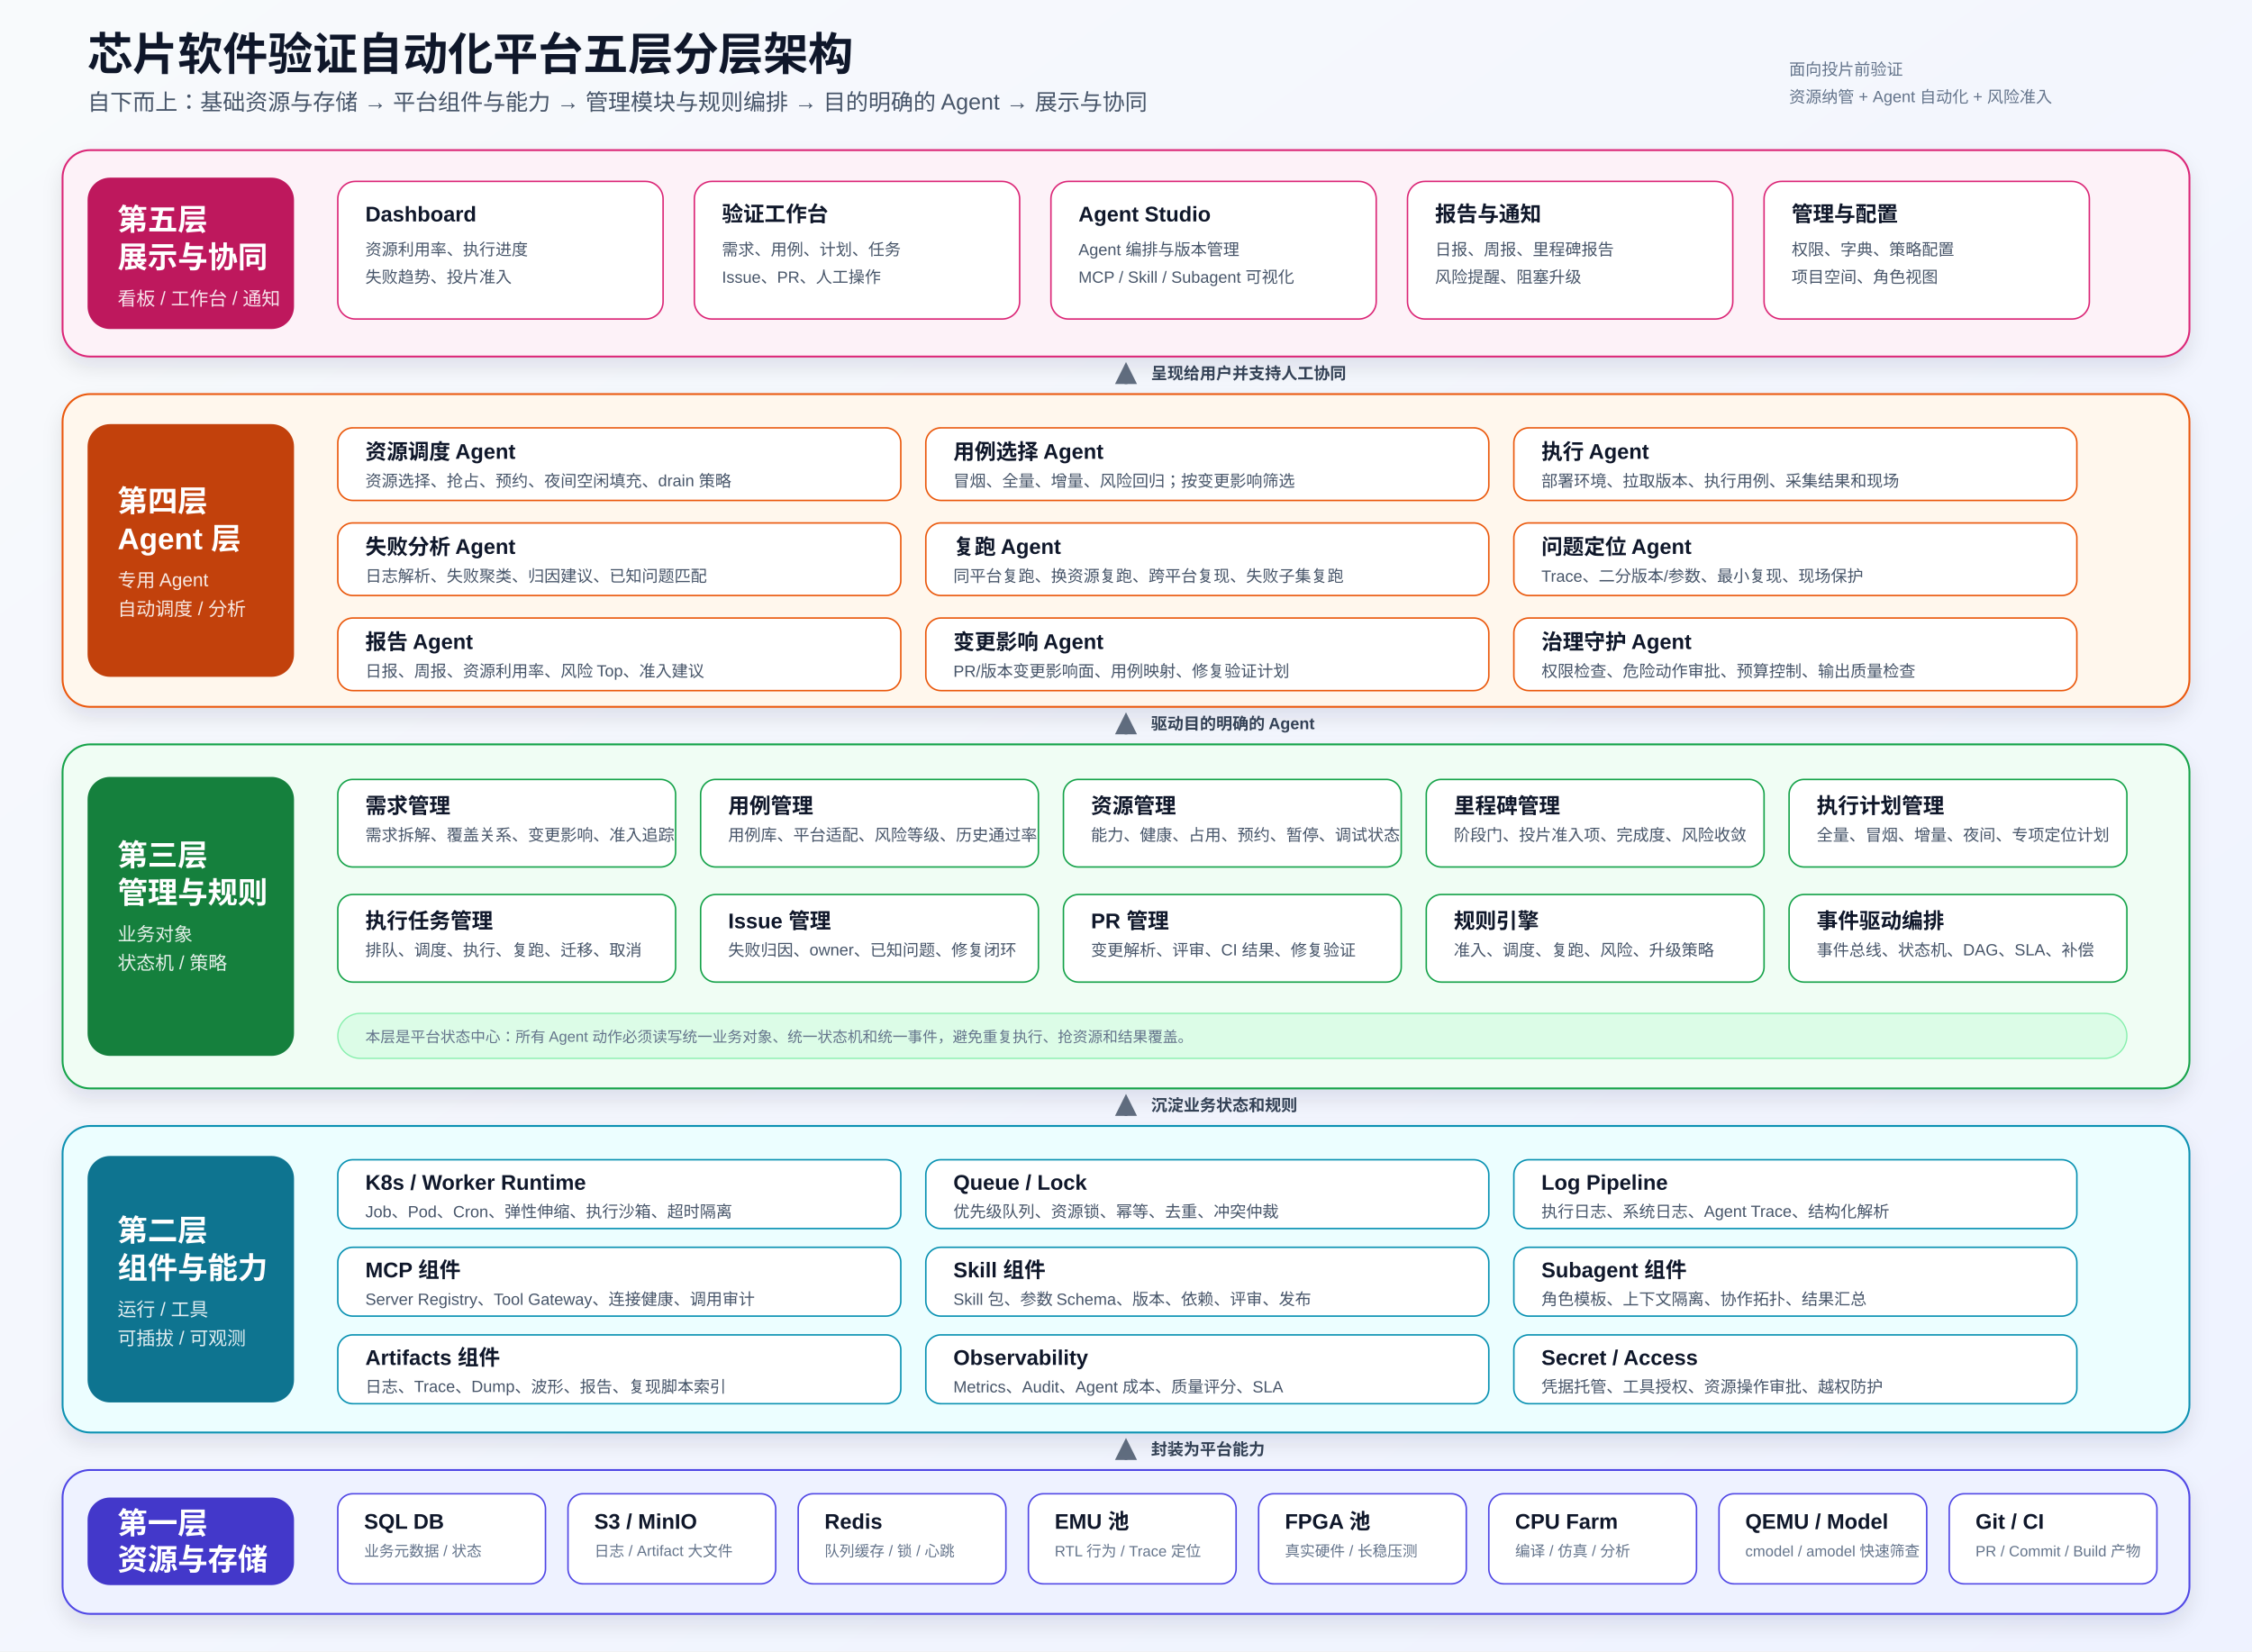
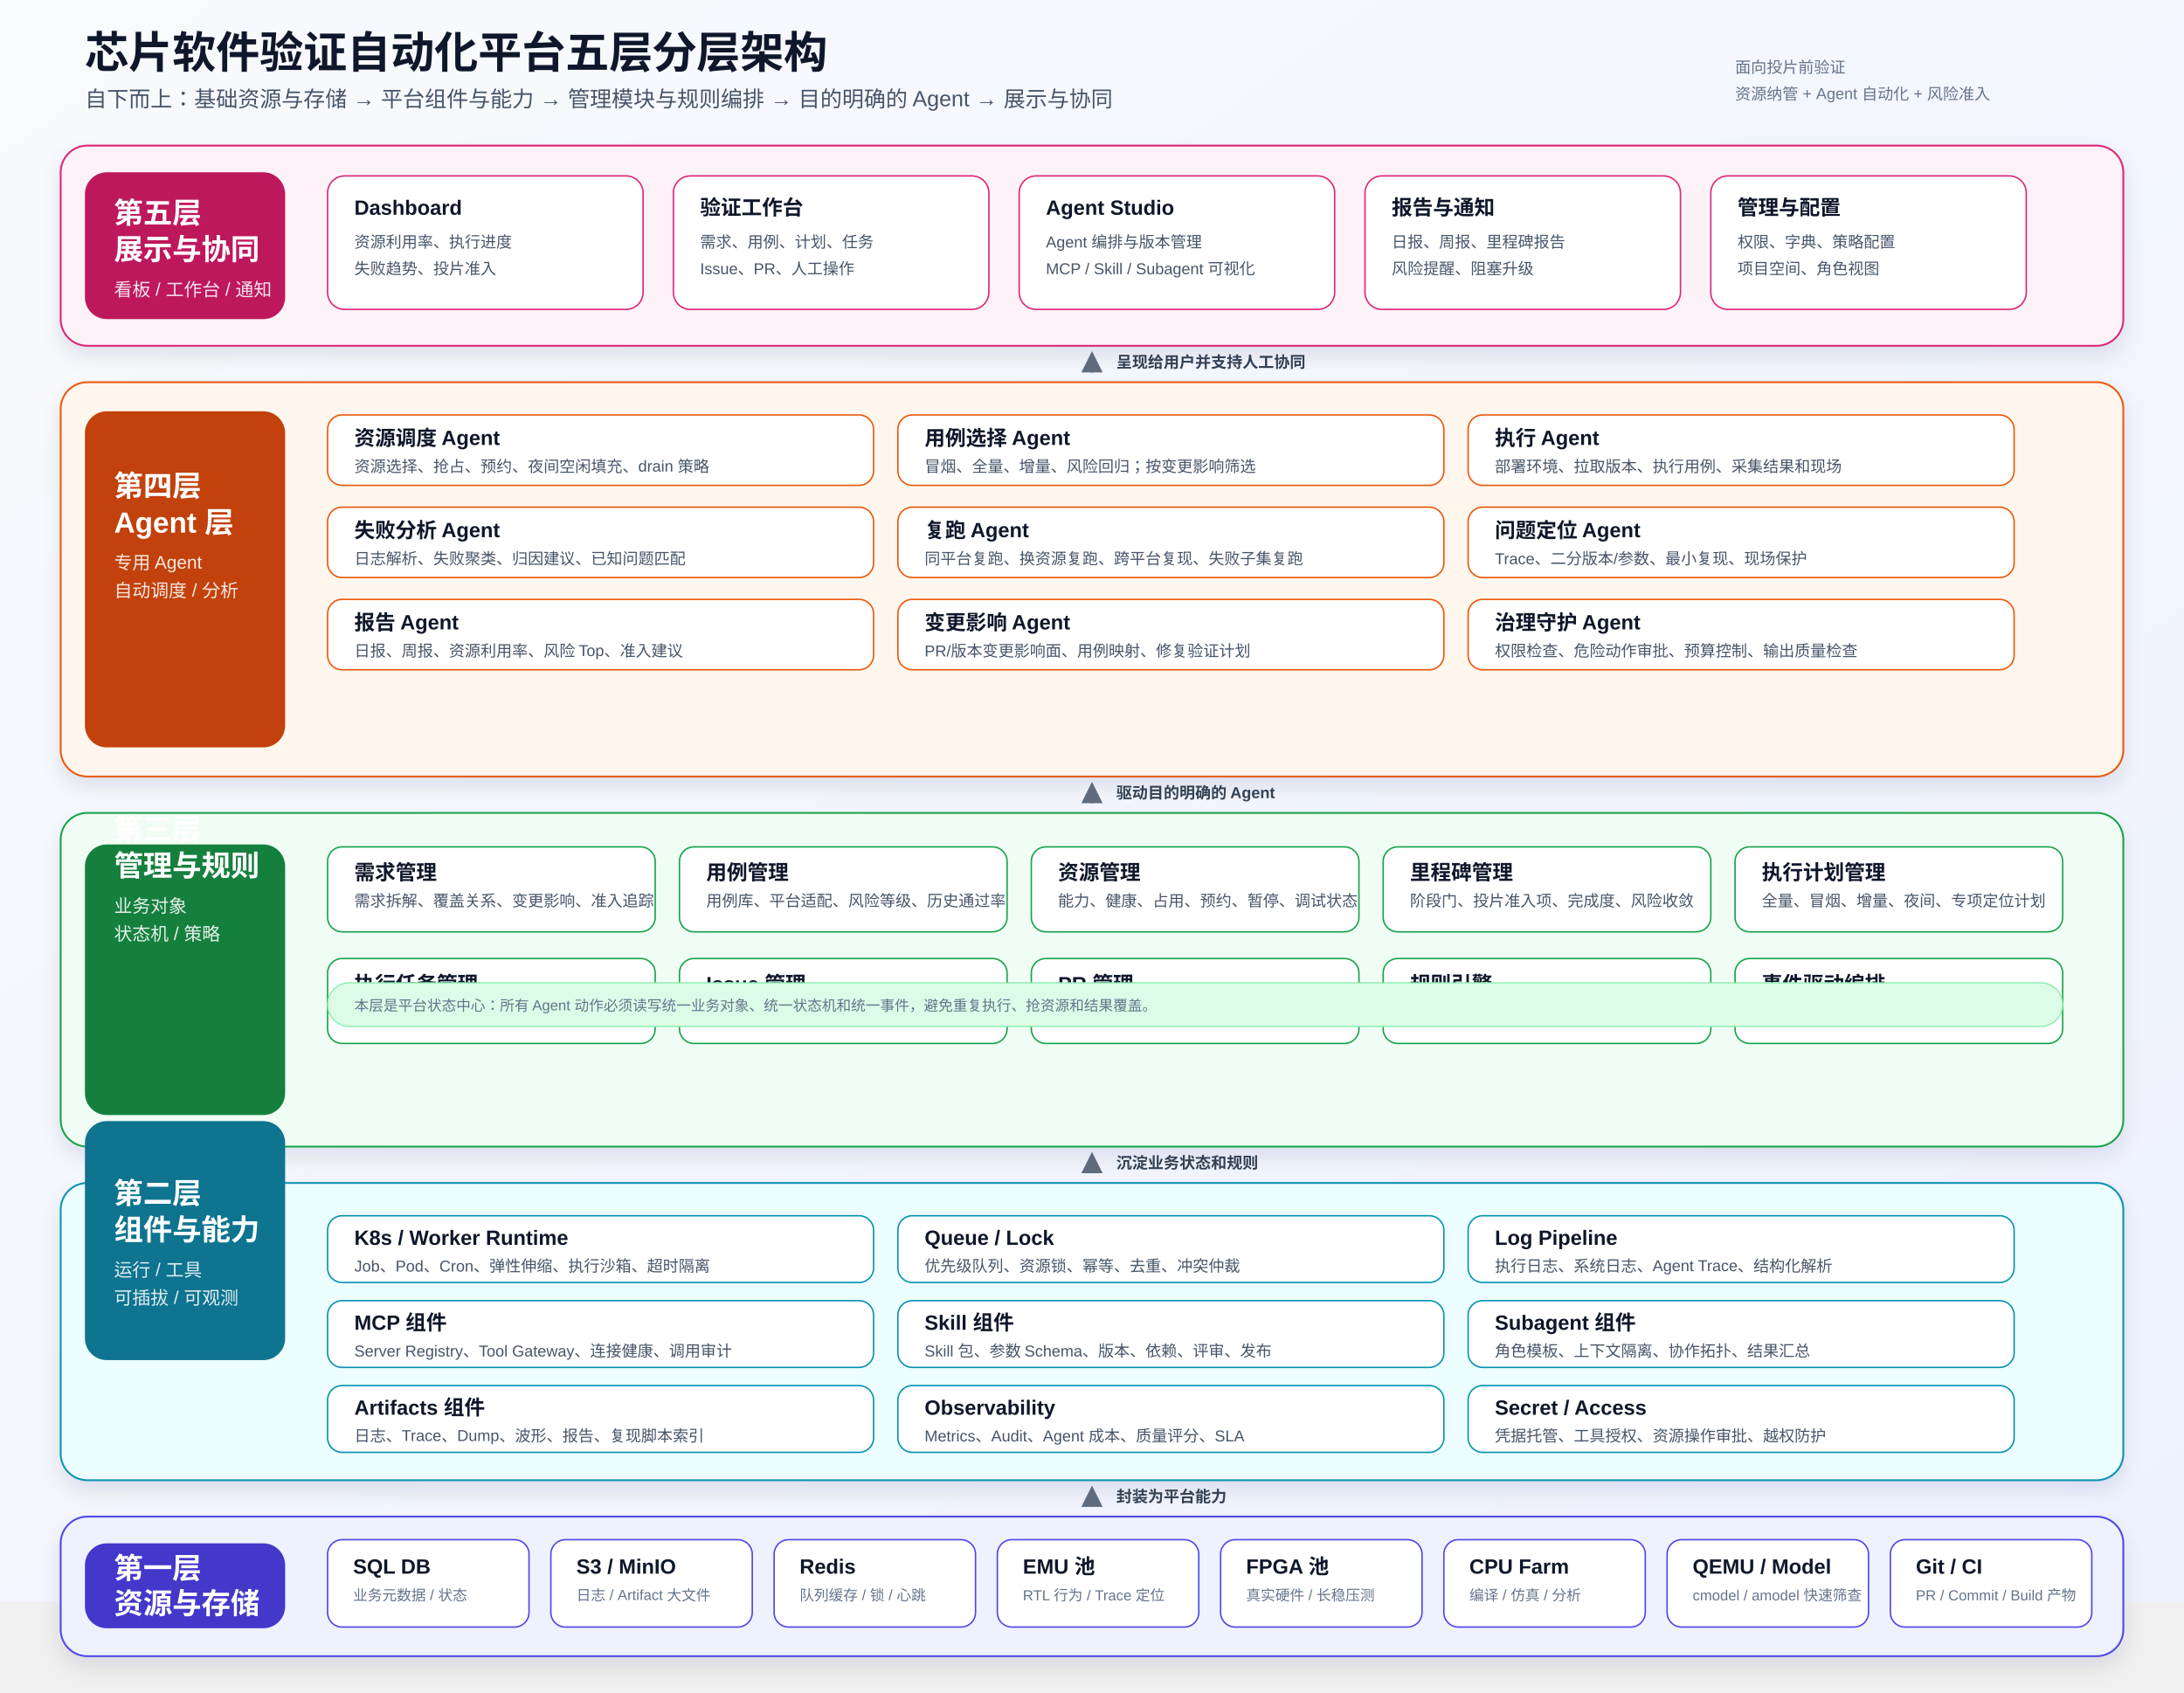
- <svg xmlns="http://www.w3.org/2000/svg" width="1800" height="1320" viewBox="0 0 1800 1320" role="img" aria-labelledby="title desc">
+ <svg xmlns="http://www.w3.org/2000/svg" width="1800" height="1395" viewBox="0 0 1800 1395" role="img" aria-labelledby="title desc">
  <defs>
    <linearGradient id="bg" x1="0" y1="0" x2="1" y2="1">
      <stop offset="0%" stop-color="#f8fafc" />
      <stop offset="100%" stop-color="#eef2ff" />
    </linearGradient>
    <marker id="arrow" viewBox="0 0 10 10" refX="8.5" refY="5" markerWidth="8" markerHeight="8" orient="auto-start-reverse">
      <path d="M 0 0 L 10 5 L 0 10 z" fill="#475569" />
    </marker>
    <filter id="shadow" x="-10%" y="-10%" width="120%" height="130%">
      <feDropShadow dx="0" dy="8" stdDeviation="8" flood-color="#0f172a" flood-opacity="0.10" />
    </filter>
    <style>
      .page { fill: url(#bg); }
      .title { font: 700 36px "PingFang SC", "Microsoft YaHei", Arial, sans-serif; fill: #0f172a; }
      .subtitle { font: 400 18px "PingFang SC", "Microsoft YaHei", Arial, sans-serif; fill: #475569; }
      .layer { stroke-width: 1.5; filter: url(#shadow); }
      .layer-title { font: 700 24px "PingFang SC", "Microsoft YaHei", Arial, sans-serif; fill: #ffffff; }
      .layer-subtitle { font: 400 15px "PingFang SC", "Microsoft YaHei", Arial, sans-serif; fill: rgba(255,255,255,0.88); }
      .card { fill: #ffffff; stroke-width: 1.2; }
      .card-title { font: 700 17px "PingFang SC", "Microsoft YaHei", Arial, sans-serif; fill: #0f172a; }
      .card-text { font: 400 13px "PingFang SC", "Microsoft YaHei", Arial, sans-serif; fill: #475569; }
      .card-small { font: 400 12px "PingFang SC", "Microsoft YaHei", Arial, sans-serif; fill: #64748b; }
      .flow { stroke: #475569; stroke-width: 2.2; fill: none; marker-end: url(#arrow); opacity: 0.85; }
      .flow-label { font: 700 13px "PingFang SC", "Microsoft YaHei", Arial, sans-serif; fill: #334155; }
      .note { font: 400 13px "PingFang SC", "Microsoft YaHei", Arial, sans-serif; fill: #64748b; }
    </style>
  </defs>
  <rect class="page" x="0" y="0" width="1800" height="1320" />
  <text class="title" x="70" y="56">芯片软件验证自动化平台五层分层架构</text>
  <text class="subtitle" x="70" y="88">自下而上：基础资源与存储 → 平台组件与能力 → 管理模块与规则编排 → 目的明确的 Agent → 展示与协同</text>
  <text class="note" x="1430" y="60">面向投片前验证</text>
  <text class="note" x="1430" y="82">资源纳管 + Agent 自动化 + 风险准入</text>
  <g id="layer-5">
    <rect class="layer" x="50" y="120" width="1700" height="165" rx="22" fill="#fdf2f8" stroke="#db2777" />
    <rect x="70" y="142" width="165" height="121" rx="18" fill="#be185d" />
    <text class="layer-title" x="94" y="184">第五层</text>
    <text class="layer-title" x="94" y="214">展示与协同</text>
    <text class="layer-subtitle" x="94" y="244">看板 / 工作台 / 通知</text>
    <rect class="card" x="270" y="145" width="260" height="110" rx="14" stroke="#db2777" />
    <text class="card-title" x="292" y="177">Dashboard</text>
    <text class="card-text" x="292" y="204">资源利用率、执行进度</text>
    <text class="card-text" x="292" y="226">失败趋势、投片准入</text>
    <rect class="card" x="555" y="145" width="260" height="110" rx="14" stroke="#db2777" />
    <text class="card-title" x="577" y="177">验证工作台</text>
    <text class="card-text" x="577" y="204">需求、用例、计划、任务</text>
    <text class="card-text" x="577" y="226">Issue、PR、人工操作</text>
    <rect class="card" x="840" y="145" width="260" height="110" rx="14" stroke="#db2777" />
    <text class="card-title" x="862" y="177">Agent Studio</text>
    <text class="card-text" x="862" y="204">Agent 编排与版本管理</text>
    <text class="card-text" x="862" y="226">MCP / Skill / Subagent 可视化</text>
    <rect class="card" x="1125" y="145" width="260" height="110" rx="14" stroke="#db2777" />
    <text class="card-title" x="1147" y="177">报告与通知</text>
    <text class="card-text" x="1147" y="204">日报、周报、里程碑报告</text>
    <text class="card-text" x="1147" y="226">风险提醒、阻塞升级</text>
    <rect class="card" x="1410" y="145" width="260" height="110" rx="14" stroke="#db2777" />
    <text class="card-title" x="1432" y="177">管理与配置</text>
    <text class="card-text" x="1432" y="204">权限、字典、策略配置</text>
    <text class="card-text" x="1432" y="226">项目空间、角色视图</text>
  </g>
  <g id="layer-4">
-     <rect class="layer" x="50" y="315" width="1700" height="250" rx="22" fill="#fff7ed" stroke="#ea580c" />
-     <rect x="70" y="339" width="165" height="202" rx="18" fill="#c2410c" />
+     <rect class="layer" x="50" y="315" width="1700" height="325" rx="22" fill="#fff7ed" stroke="#ea580c" />
+     <rect x="70" y="339" width="165" height="277" rx="18" fill="#c2410c" />
    <text class="layer-title" x="94" y="409">第四层</text>
    <text class="layer-title" x="94" y="439">Agent 层</text>
    <text class="layer-subtitle" x="94" y="469">专用 Agent</text>
    <text class="layer-subtitle" x="94" y="492">自动调度 / 分析</text>
    <rect class="card" x="270" y="342" width="450" height="58" rx="12" stroke="#ea580c" />
    <text class="card-title" x="292" y="367">资源调度 Agent</text>
    <text class="card-text" x="292" y="389">资源选择、抢占、预约、夜间空闲填充、drain 策略</text>
    <rect class="card" x="740" y="342" width="450" height="58" rx="12" stroke="#ea580c" />
    <text class="card-title" x="762" y="367">用例选择 Agent</text>
    <text class="card-text" x="762" y="389">冒烟、全量、增量、风险回归；按变更影响筛选</text>
    <rect class="card" x="1210" y="342" width="450" height="58" rx="12" stroke="#ea580c" />
    <text class="card-title" x="1232" y="367">执行 Agent</text>
    <text class="card-text" x="1232" y="389">部署环境、拉取版本、执行用例、采集结果和现场</text>
    <rect class="card" x="270" y="418" width="450" height="58" rx="12" stroke="#ea580c" />
    <text class="card-title" x="292" y="443">失败分析 Agent</text>
    <text class="card-text" x="292" y="465">日志解析、失败聚类、归因建议、已知问题匹配</text>
    <rect class="card" x="740" y="418" width="450" height="58" rx="12" stroke="#ea580c" />
    <text class="card-title" x="762" y="443">复跑 Agent</text>
    <text class="card-text" x="762" y="465">同平台复跑、换资源复跑、跨平台复现、失败子集复跑</text>
    <rect class="card" x="1210" y="418" width="450" height="58" rx="12" stroke="#ea580c" />
    <text class="card-title" x="1232" y="443">问题定位 Agent</text>
    <text class="card-text" x="1232" y="465">Trace、二分版本/参数、最小复现、现场保护</text>
    <rect class="card" x="270" y="494" width="450" height="58" rx="12" stroke="#ea580c" />
    <text class="card-title" x="292" y="519">报告 Agent</text>
    <text class="card-text" x="292" y="541">日报、周报、资源利用率、风险 Top、准入建议</text>
    <rect class="card" x="740" y="494" width="450" height="58" rx="12" stroke="#ea580c" />
    <text class="card-title" x="762" y="519">变更影响 Agent</text>
    <text class="card-text" x="762" y="541">PR/版本变更影响面、用例映射、修复验证计划</text>
    <rect class="card" x="1210" y="494" width="450" height="58" rx="12" stroke="#ea580c" />
    <text class="card-title" x="1232" y="519">治理守护 Agent</text>
    <text class="card-text" x="1232" y="541">权限检查、危险动作审批、预算控制、输出质量检查</text>
  </g>
  <g id="layer-3">
-     <rect class="layer" x="50" y="595" width="1700" height="275" rx="22" fill="#f0fdf4" stroke="#16a34a" />
-     <rect x="70" y="621" width="165" height="223" rx="18" fill="#15803d" />
+     <rect class="layer" x="50" y="670" width="1700" height="275" rx="22" fill="#f0fdf4" stroke="#16a34a" />
+     <rect x="70" y="696" width="165" height="223" rx="18" fill="#15803d" />
    <text class="layer-title" x="94" y="692">第三层</text>
    <text class="layer-title" x="94" y="722">管理与规则</text>
    <text class="layer-subtitle" x="94" y="752">业务对象</text>
    <text class="layer-subtitle" x="94" y="775">状态机 / 策略</text>
-     <rect class="card" x="270" y="623" width="270" height="70" rx="12" stroke="#16a34a" />
-     <text class="card-title" x="292" y="650">需求管理</text>
-     <text class="card-text" x="292" y="672">需求拆解、覆盖关系、变更影响、准入追踪</text>
-     <rect class="card" x="560" y="623" width="270" height="70" rx="12" stroke="#16a34a" />
-     <text class="card-title" x="582" y="650">用例管理</text>
-     <text class="card-text" x="582" y="672">用例库、平台适配、风险等级、历史通过率</text>
-     <rect class="card" x="850" y="623" width="270" height="70" rx="12" stroke="#16a34a" />
-     <text class="card-title" x="872" y="650">资源管理</text>
-     <text class="card-text" x="872" y="672">能力、健康、占用、预约、暂停、调试状态</text>
-     <rect class="card" x="1140" y="623" width="270" height="70" rx="12" stroke="#16a34a" />
-     <text class="card-title" x="1162" y="650">里程碑管理</text>
-     <text class="card-text" x="1162" y="672">阶段门、投片准入项、完成度、风险收敛</text>
-     <rect class="card" x="1430" y="623" width="270" height="70" rx="12" stroke="#16a34a" />
-     <text class="card-title" x="1452" y="650">执行计划管理</text>
-     <text class="card-text" x="1452" y="672">全量、冒烟、增量、夜间、专项定位计划</text>
-     <rect class="card" x="270" y="715" width="270" height="70" rx="12" stroke="#16a34a" />
-     <text class="card-title" x="292" y="742">执行任务管理</text>
-     <text class="card-text" x="292" y="764">排队、调度、执行、复跑、迁移、取消</text>
-     <rect class="card" x="560" y="715" width="270" height="70" rx="12" stroke="#16a34a" />
-     <text class="card-title" x="582" y="742">Issue 管理</text>
-     <text class="card-text" x="582" y="764">失败归因、owner、已知问题、修复闭环</text>
-     <rect class="card" x="850" y="715" width="270" height="70" rx="12" stroke="#16a34a" />
-     <text class="card-title" x="872" y="742">PR 管理</text>
-     <text class="card-text" x="872" y="764">变更解析、评审、CI 结果、修复验证</text>
-     <rect class="card" x="1140" y="715" width="270" height="70" rx="12" stroke="#16a34a" />
-     <text class="card-title" x="1162" y="742">规则引擎</text>
-     <text class="card-text" x="1162" y="764">准入、调度、复跑、风险、升级策略</text>
-     <rect class="card" x="1430" y="715" width="270" height="70" rx="12" stroke="#16a34a" />
-     <text class="card-title" x="1452" y="742">事件驱动编排</text>
-     <text class="card-text" x="1452" y="764">事件总线、状态机、DAG、SLA、补偿</text>
+     <rect class="card" x="270" y="698" width="270" height="70" rx="12" stroke="#16a34a" />
+     <text class="card-title" x="292" y="725">需求管理</text>
+     <text class="card-text" x="292" y="747">需求拆解、覆盖关系、变更影响、准入追踪</text>
+     <rect class="card" x="560" y="698" width="270" height="70" rx="12" stroke="#16a34a" />
+     <text class="card-title" x="582" y="725">用例管理</text>
+     <text class="card-text" x="582" y="747">用例库、平台适配、风险等级、历史通过率</text>
+     <rect class="card" x="850" y="698" width="270" height="70" rx="12" stroke="#16a34a" />
+     <text class="card-title" x="872" y="725">资源管理</text>
+     <text class="card-text" x="872" y="747">能力、健康、占用、预约、暂停、调试状态</text>
+     <rect class="card" x="1140" y="698" width="270" height="70" rx="12" stroke="#16a34a" />
+     <text class="card-title" x="1162" y="725">里程碑管理</text>
+     <text class="card-text" x="1162" y="747">阶段门、投片准入项、完成度、风险收敛</text>
+     <rect class="card" x="1430" y="698" width="270" height="70" rx="12" stroke="#16a34a" />
+     <text class="card-title" x="1452" y="725">执行计划管理</text>
+     <text class="card-text" x="1452" y="747">全量、冒烟、增量、夜间、专项定位计划</text>
+     <rect class="card" x="270" y="790" width="270" height="70" rx="12" stroke="#16a34a" />
+     <text class="card-title" x="292" y="817">执行任务管理</text>
+     <text class="card-text" x="292" y="839">排队、调度、执行、复跑、迁移、取消</text>
+     <rect class="card" x="560" y="790" width="270" height="70" rx="12" stroke="#16a34a" />
+     <text class="card-title" x="582" y="817">Issue 管理</text>
+     <text class="card-text" x="582" y="839">失败归因、owner、已知问题、修复闭环</text>
+     <rect class="card" x="850" y="790" width="270" height="70" rx="12" stroke="#16a34a" />
+     <text class="card-title" x="872" y="817">PR 管理</text>
+     <text class="card-text" x="872" y="839">变更解析、评审、CI 结果、修复验证</text>
+     <rect class="card" x="1140" y="790" width="270" height="70" rx="12" stroke="#16a34a" />
+     <text class="card-title" x="1162" y="817">规则引擎</text>
+     <text class="card-text" x="1162" y="839">准入、调度、复跑、风险、升级策略</text>
+     <rect class="card" x="1430" y="790" width="270" height="70" rx="12" stroke="#16a34a" />
+     <text class="card-title" x="1452" y="817">事件驱动编排</text>
+     <text class="card-text" x="1452" y="839">事件总线、状态机、DAG、SLA、补偿</text>
    <rect x="270" y="810" width="1430" height="36" rx="18" fill="#dcfce7" stroke="#86efac" />
    <text class="card-small" x="292" y="833">本层是平台状态中心：所有 Agent 动作必须读写统一业务对象、统一状态机和统一事件，避免重复执行、抢资源和结果覆盖。</text>
  </g>
  <g id="layer-2">
-     <rect class="layer" x="50" y="900" width="1700" height="245" rx="22" fill="#ecfeff" stroke="#0891b2" />
+     <rect class="layer" x="50" y="975" width="1700" height="245" rx="22" fill="#ecfeff" stroke="#0891b2" />
    <rect x="70" y="924" width="165" height="197" rx="18" fill="#0e7490" />
    <text class="layer-title" x="94" y="992">第二层</text>
    <text class="layer-title" x="94" y="1022">组件与能力</text>
    <text class="layer-subtitle" x="94" y="1052">运行 / 工具</text>
    <text class="layer-subtitle" x="94" y="1075">可插拔 / 可观测</text>
-     <rect class="card" x="270" y="927" width="450" height="55" rx="12" stroke="#0891b2" />
-     <text class="card-title" x="292" y="951">K8s / Worker Runtime</text>
-     <text class="card-text" x="292" y="973">Job、Pod、Cron、弹性伸缩、执行沙箱、超时隔离</text>
-     <rect class="card" x="740" y="927" width="450" height="55" rx="12" stroke="#0891b2" />
-     <text class="card-title" x="762" y="951">Queue / Lock</text>
-     <text class="card-text" x="762" y="973">优先级队列、资源锁、幂等、去重、冲突仲裁</text>
-     <rect class="card" x="1210" y="927" width="450" height="55" rx="12" stroke="#0891b2" />
-     <text class="card-title" x="1232" y="951">Log Pipeline</text>
-     <text class="card-text" x="1232" y="973">执行日志、系统日志、Agent Trace、结构化解析</text>
-     <rect class="card" x="270" y="997" width="450" height="55" rx="12" stroke="#0891b2" />
-     <text class="card-title" x="292" y="1021">MCP 组件</text>
-     <text class="card-text" x="292" y="1043">Server Registry、Tool Gateway、连接健康、调用审计</text>
-     <rect class="card" x="740" y="997" width="450" height="55" rx="12" stroke="#0891b2" />
-     <text class="card-title" x="762" y="1021">Skill 组件</text>
-     <text class="card-text" x="762" y="1043">Skill 包、参数 Schema、版本、依赖、评审、发布</text>
-     <rect class="card" x="1210" y="997" width="450" height="55" rx="12" stroke="#0891b2" />
-     <text class="card-title" x="1232" y="1021">Subagent 组件</text>
-     <text class="card-text" x="1232" y="1043">角色模板、上下文隔离、协作拓扑、结果汇总</text>
-     <rect class="card" x="270" y="1067" width="450" height="55" rx="12" stroke="#0891b2" />
-     <text class="card-title" x="292" y="1091">Artifacts 组件</text>
-     <text class="card-text" x="292" y="1113">日志、Trace、Dump、波形、报告、复现脚本索引</text>
-     <rect class="card" x="740" y="1067" width="450" height="55" rx="12" stroke="#0891b2" />
-     <text class="card-title" x="762" y="1091">Observability</text>
-     <text class="card-text" x="762" y="1113">Metrics、Audit、Agent 成本、质量评分、SLA</text>
-     <rect class="card" x="1210" y="1067" width="450" height="55" rx="12" stroke="#0891b2" />
-     <text class="card-title" x="1232" y="1091">Secret / Access</text>
-     <text class="card-text" x="1232" y="1113">凭据托管、工具授权、资源操作审批、越权防护</text>
+     <rect class="card" x="270" y="1002" width="450" height="55" rx="12" stroke="#0891b2" />
+     <text class="card-title" x="292" y="1026">K8s / Worker Runtime</text>
+     <text class="card-text" x="292" y="1048">Job、Pod、Cron、弹性伸缩、执行沙箱、超时隔离</text>
+     <rect class="card" x="740" y="1002" width="450" height="55" rx="12" stroke="#0891b2" />
+     <text class="card-title" x="762" y="1026">Queue / Lock</text>
+     <text class="card-text" x="762" y="1048">优先级队列、资源锁、幂等、去重、冲突仲裁</text>
+     <rect class="card" x="1210" y="1002" width="450" height="55" rx="12" stroke="#0891b2" />
+     <text class="card-title" x="1232" y="1026">Log Pipeline</text>
+     <text class="card-text" x="1232" y="1048">执行日志、系统日志、Agent Trace、结构化解析</text>
+     <rect class="card" x="270" y="1072" width="450" height="55" rx="12" stroke="#0891b2" />
+     <text class="card-title" x="292" y="1096">MCP 组件</text>
+     <text class="card-text" x="292" y="1118">Server Registry、Tool Gateway、连接健康、调用审计</text>
+     <rect class="card" x="740" y="1072" width="450" height="55" rx="12" stroke="#0891b2" />
+     <text class="card-title" x="762" y="1096">Skill 组件</text>
+     <text class="card-text" x="762" y="1118">Skill 包、参数 Schema、版本、依赖、评审、发布</text>
+     <rect class="card" x="1210" y="1072" width="450" height="55" rx="12" stroke="#0891b2" />
+     <text class="card-title" x="1232" y="1096">Subagent 组件</text>
+     <text class="card-text" x="1232" y="1118">角色模板、上下文隔离、协作拓扑、结果汇总</text>
+     <rect class="card" x="270" y="1142" width="450" height="55" rx="12" stroke="#0891b2" />
+     <text class="card-title" x="292" y="1166">Artifacts 组件</text>
+     <text class="card-text" x="292" y="1188">日志、Trace、Dump、波形、报告、复现脚本索引</text>
+     <rect class="card" x="740" y="1142" width="450" height="55" rx="12" stroke="#0891b2" />
+     <text class="card-title" x="762" y="1166">Observability</text>
+     <text class="card-text" x="762" y="1188">Metrics、Audit、Agent 成本、质量评分、SLA</text>
+     <rect class="card" x="1210" y="1142" width="450" height="55" rx="12" stroke="#0891b2" />
+     <text class="card-title" x="1232" y="1166">Secret / Access</text>
+     <text class="card-text" x="1232" y="1188">凭据托管、工具授权、资源操作审批、越权防护</text>
  </g>
  <g id="layer-1">
-     <rect class="layer" x="50" y="1175" width="1700" height="115" rx="22" fill="#eef2ff" stroke="#4f46e5" />
-     <rect x="70" y="1197" width="165" height="70" rx="18" fill="#4338ca" />
-     <text class="layer-title" x="94" y="1226">第一层</text>
-     <text class="layer-title" x="94" y="1255">资源与存储</text>
-     <rect class="card" x="270" y="1194" width="166" height="72" rx="12" stroke="#4f46e5" />
-     <text class="card-title" x="291" y="1222">SQL DB</text>
-     <text class="card-small" x="291" y="1244">业务元数据 / 状态</text>
-     <rect class="card" x="454" y="1194" width="166" height="72" rx="12" stroke="#4f46e5" />
-     <text class="card-title" x="475" y="1222">S3 / MinIO</text>
-     <text class="card-small" x="475" y="1244">日志 / Artifact 大文件</text>
-     <rect class="card" x="638" y="1194" width="166" height="72" rx="12" stroke="#4f46e5" />
-     <text class="card-title" x="659" y="1222">Redis</text>
-     <text class="card-small" x="659" y="1244">队列缓存 / 锁 / 心跳</text>
-     <rect class="card" x="822" y="1194" width="166" height="72" rx="12" stroke="#4f46e5" />
-     <text class="card-title" x="843" y="1222">EMU 池</text>
-     <text class="card-small" x="843" y="1244">RTL 行为 / Trace 定位</text>
-     <rect class="card" x="1006" y="1194" width="166" height="72" rx="12" stroke="#4f46e5" />
-     <text class="card-title" x="1027" y="1222">FPGA 池</text>
-     <text class="card-small" x="1027" y="1244">真实硬件 / 长稳压测</text>
-     <rect class="card" x="1190" y="1194" width="166" height="72" rx="12" stroke="#4f46e5" />
-     <text class="card-title" x="1211" y="1222">CPU Farm</text>
-     <text class="card-small" x="1211" y="1244">编译 / 仿真 / 分析</text>
-     <rect class="card" x="1374" y="1194" width="166" height="72" rx="12" stroke="#4f46e5" />
-     <text class="card-title" x="1395" y="1222">QEMU / Model</text>
-     <text class="card-small" x="1395" y="1244">cmodel / amodel 快速筛查</text>
-     <rect class="card" x="1558" y="1194" width="166" height="72" rx="12" stroke="#4f46e5" />
-     <text class="card-title" x="1579" y="1222">Git / CI</text>
-     <text class="card-small" x="1579" y="1244">PR / Commit / Build 产物</text>
-   </g>
-   <path class="flow" d="M 900 1167 L 900 1152" />
-   <text class="flow-label" x="920" y="1163">封装为平台能力</text>
-   <path class="flow" d="M 900 892 L 900 877" />
-   <text class="flow-label" x="920" y="888">沉淀业务状态和规则</text>
-   <path class="flow" d="M 900 587 L 900 572" />
-   <text class="flow-label" x="920" y="583">驱动目的明确的 Agent</text>
+     <rect class="layer" x="50" y="1250" width="1700" height="115" rx="22" fill="#eef2ff" stroke="#4f46e5" />
+     <rect x="70" y="1272" width="165" height="70" rx="18" fill="#4338ca" />
+     <text class="layer-title" x="94" y="1301">第一层</text>
+     <text class="layer-title" x="94" y="1330">资源与存储</text>
+     <rect class="card" x="270" y="1269" width="166" height="72" rx="12" stroke="#4f46e5" />
+     <text class="card-title" x="291" y="1297">SQL DB</text>
+     <text class="card-small" x="291" y="1319">业务元数据 / 状态</text>
+     <rect class="card" x="454" y="1269" width="166" height="72" rx="12" stroke="#4f46e5" />
+     <text class="card-title" x="475" y="1297">S3 / MinIO</text>
+     <text class="card-small" x="475" y="1319">日志 / Artifact 大文件</text>
+     <rect class="card" x="638" y="1269" width="166" height="72" rx="12" stroke="#4f46e5" />
+     <text class="card-title" x="659" y="1297">Redis</text>
+     <text class="card-small" x="659" y="1319">队列缓存 / 锁 / 心跳</text>
+     <rect class="card" x="822" y="1269" width="166" height="72" rx="12" stroke="#4f46e5" />
+     <text class="card-title" x="843" y="1297">EMU 池</text>
+     <text class="card-small" x="843" y="1319">RTL 行为 / Trace 定位</text>
+     <rect class="card" x="1006" y="1269" width="166" height="72" rx="12" stroke="#4f46e5" />
+     <text class="card-title" x="1027" y="1297">FPGA 池</text>
+     <text class="card-small" x="1027" y="1319">真实硬件 / 长稳压测</text>
+     <rect class="card" x="1190" y="1269" width="166" height="72" rx="12" stroke="#4f46e5" />
+     <text class="card-title" x="1211" y="1297">CPU Farm</text>
+     <text class="card-small" x="1211" y="1319">编译 / 仿真 / 分析</text>
+     <rect class="card" x="1374" y="1269" width="166" height="72" rx="12" stroke="#4f46e5" />
+     <text class="card-title" x="1395" y="1297">QEMU / Model</text>
+     <text class="card-small" x="1395" y="1319">cmodel / amodel 快速筛查</text>
+     <rect class="card" x="1558" y="1269" width="166" height="72" rx="12" stroke="#4f46e5" />
+     <text class="card-title" x="1579" y="1297">Git / CI</text>
+     <text class="card-small" x="1579" y="1319">PR / Commit / Build 产物</text>
+   </g>
+   <path class="flow" d="M 900 1242 L 900 1227" />
+   <text class="flow-label" x="920" y="1238">封装为平台能力</text>
+   <path class="flow" d="M 900 967 L 900 952" />
+   <text class="flow-label" x="920" y="963">沉淀业务状态和规则</text>
+   <path class="flow" d="M 900 662 L 900 647" />
+   <text class="flow-label" x="920" y="658">驱动目的明确的 Agent</text>
  <path class="flow" d="M 900 307 L 900 292" />
  <text class="flow-label" x="920" y="303">呈现给用户并支持人工协同</text>
</svg>
